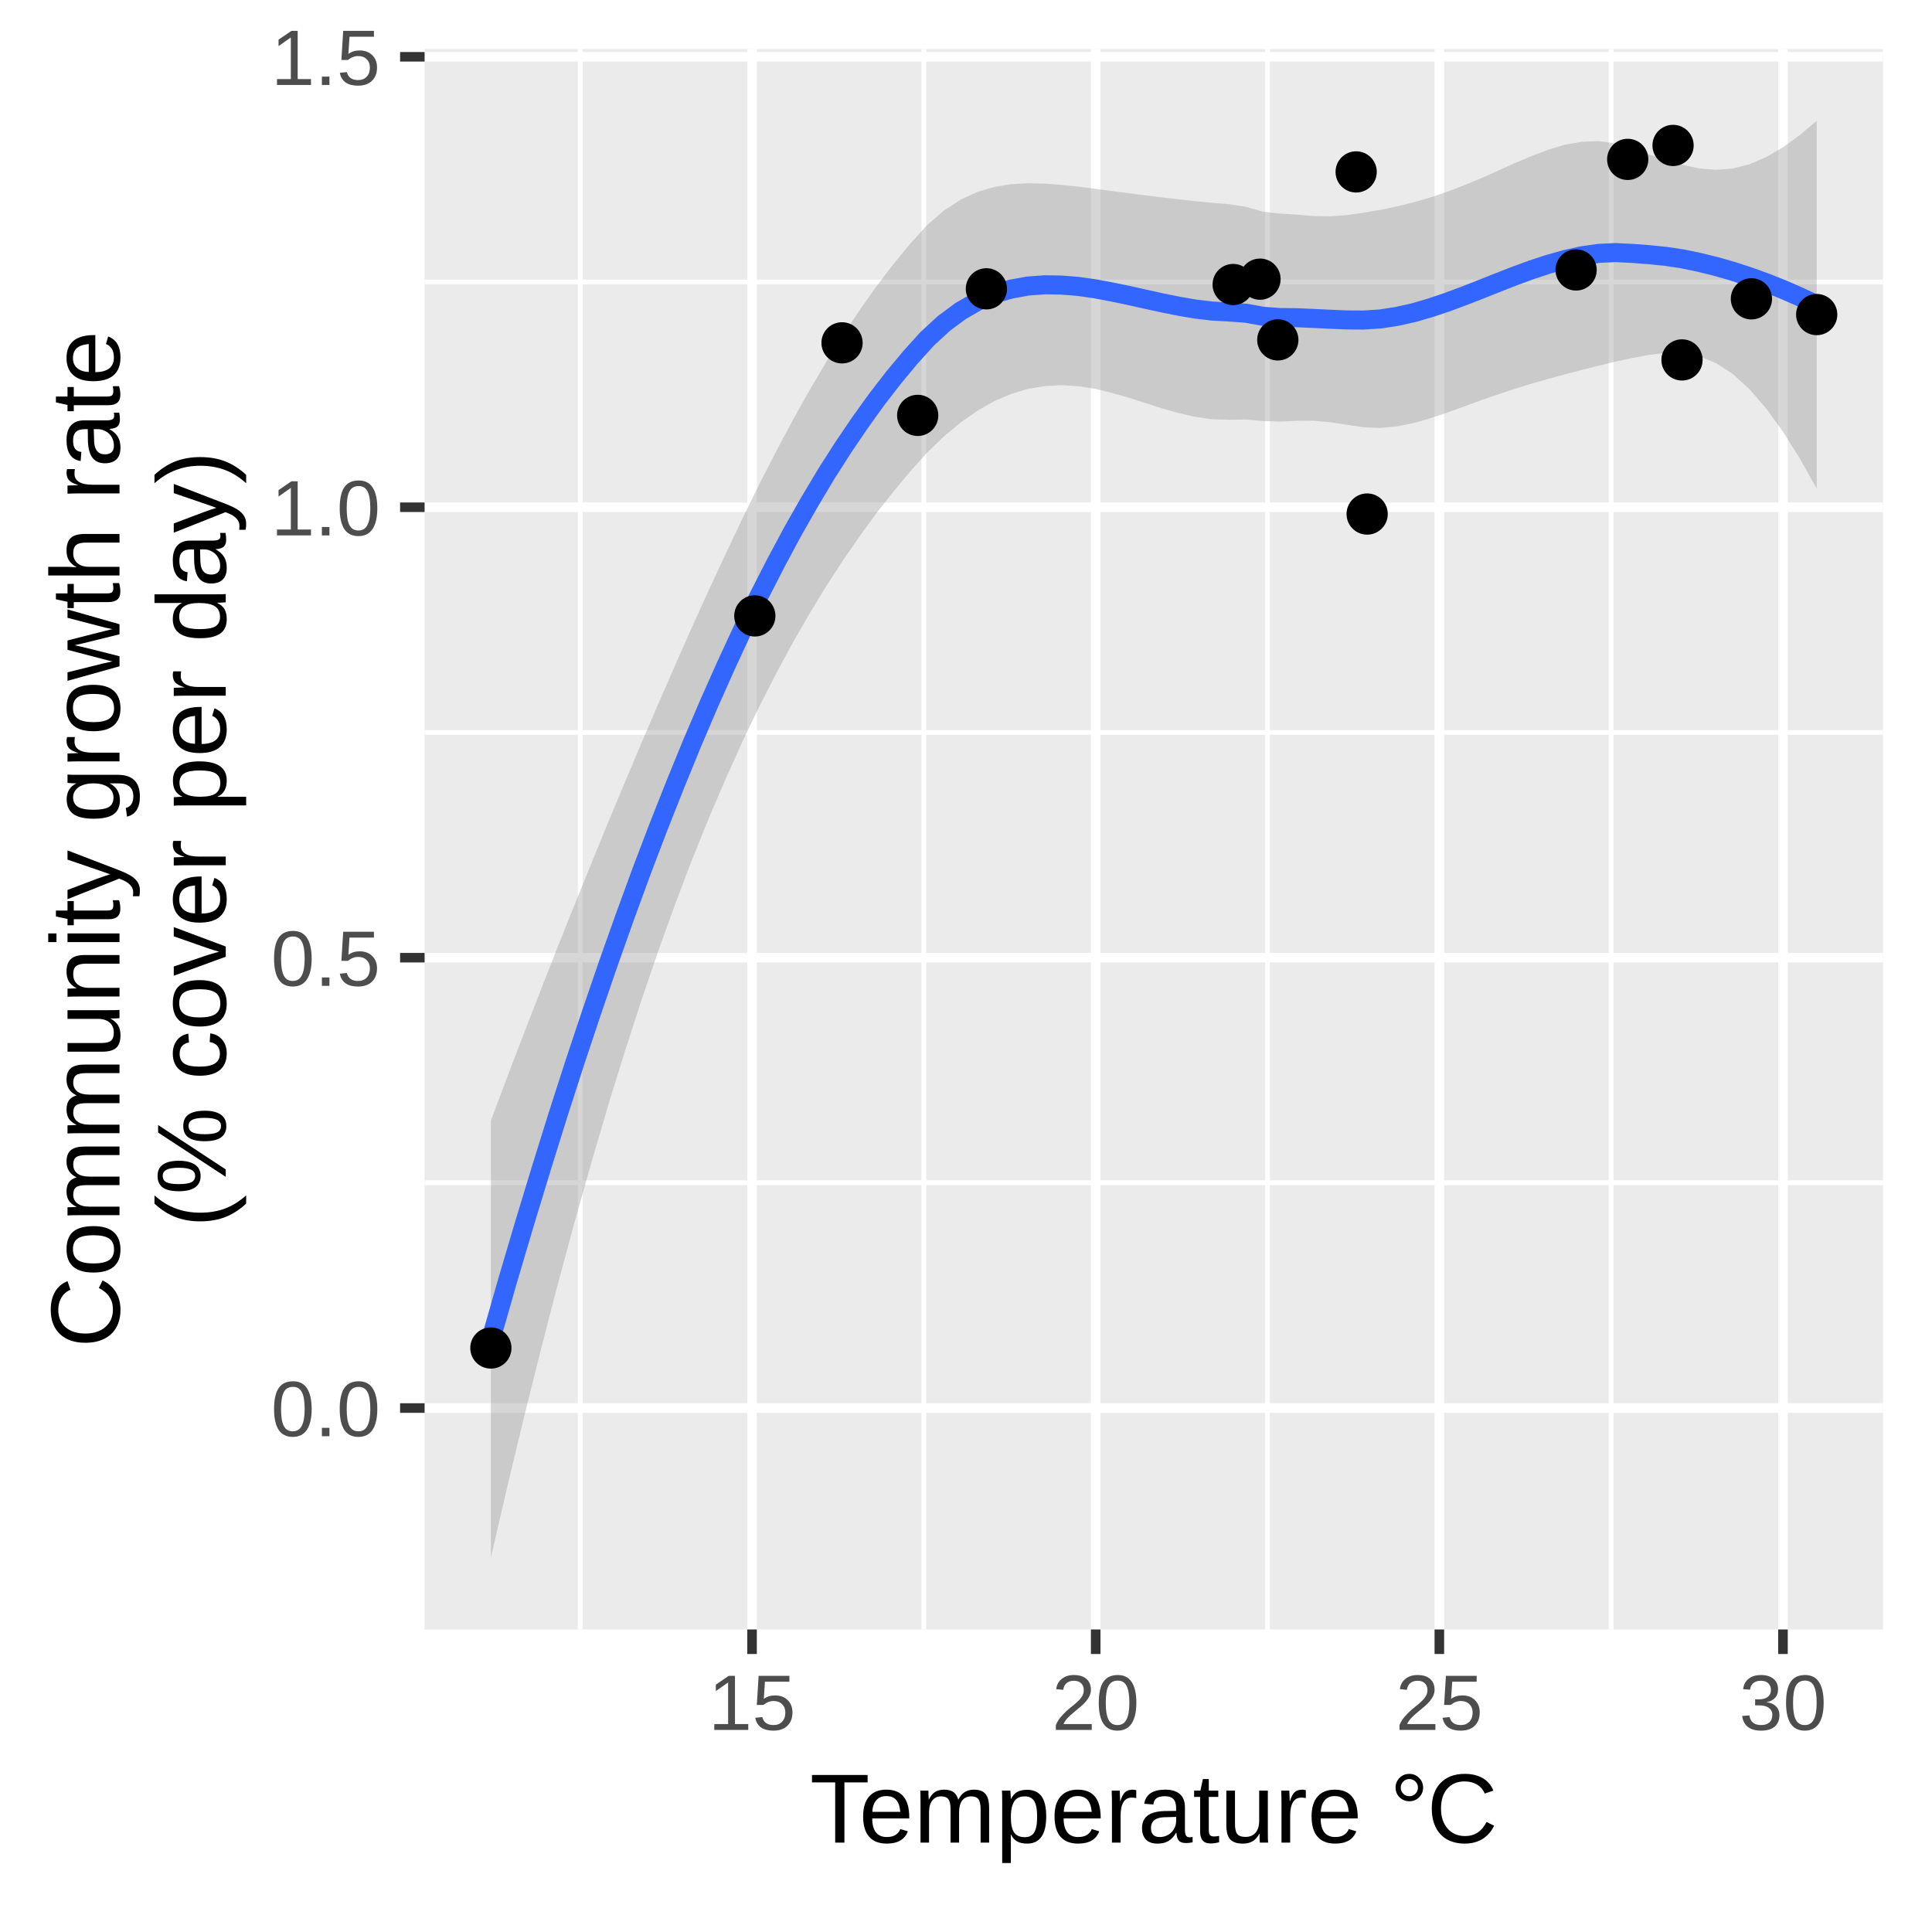
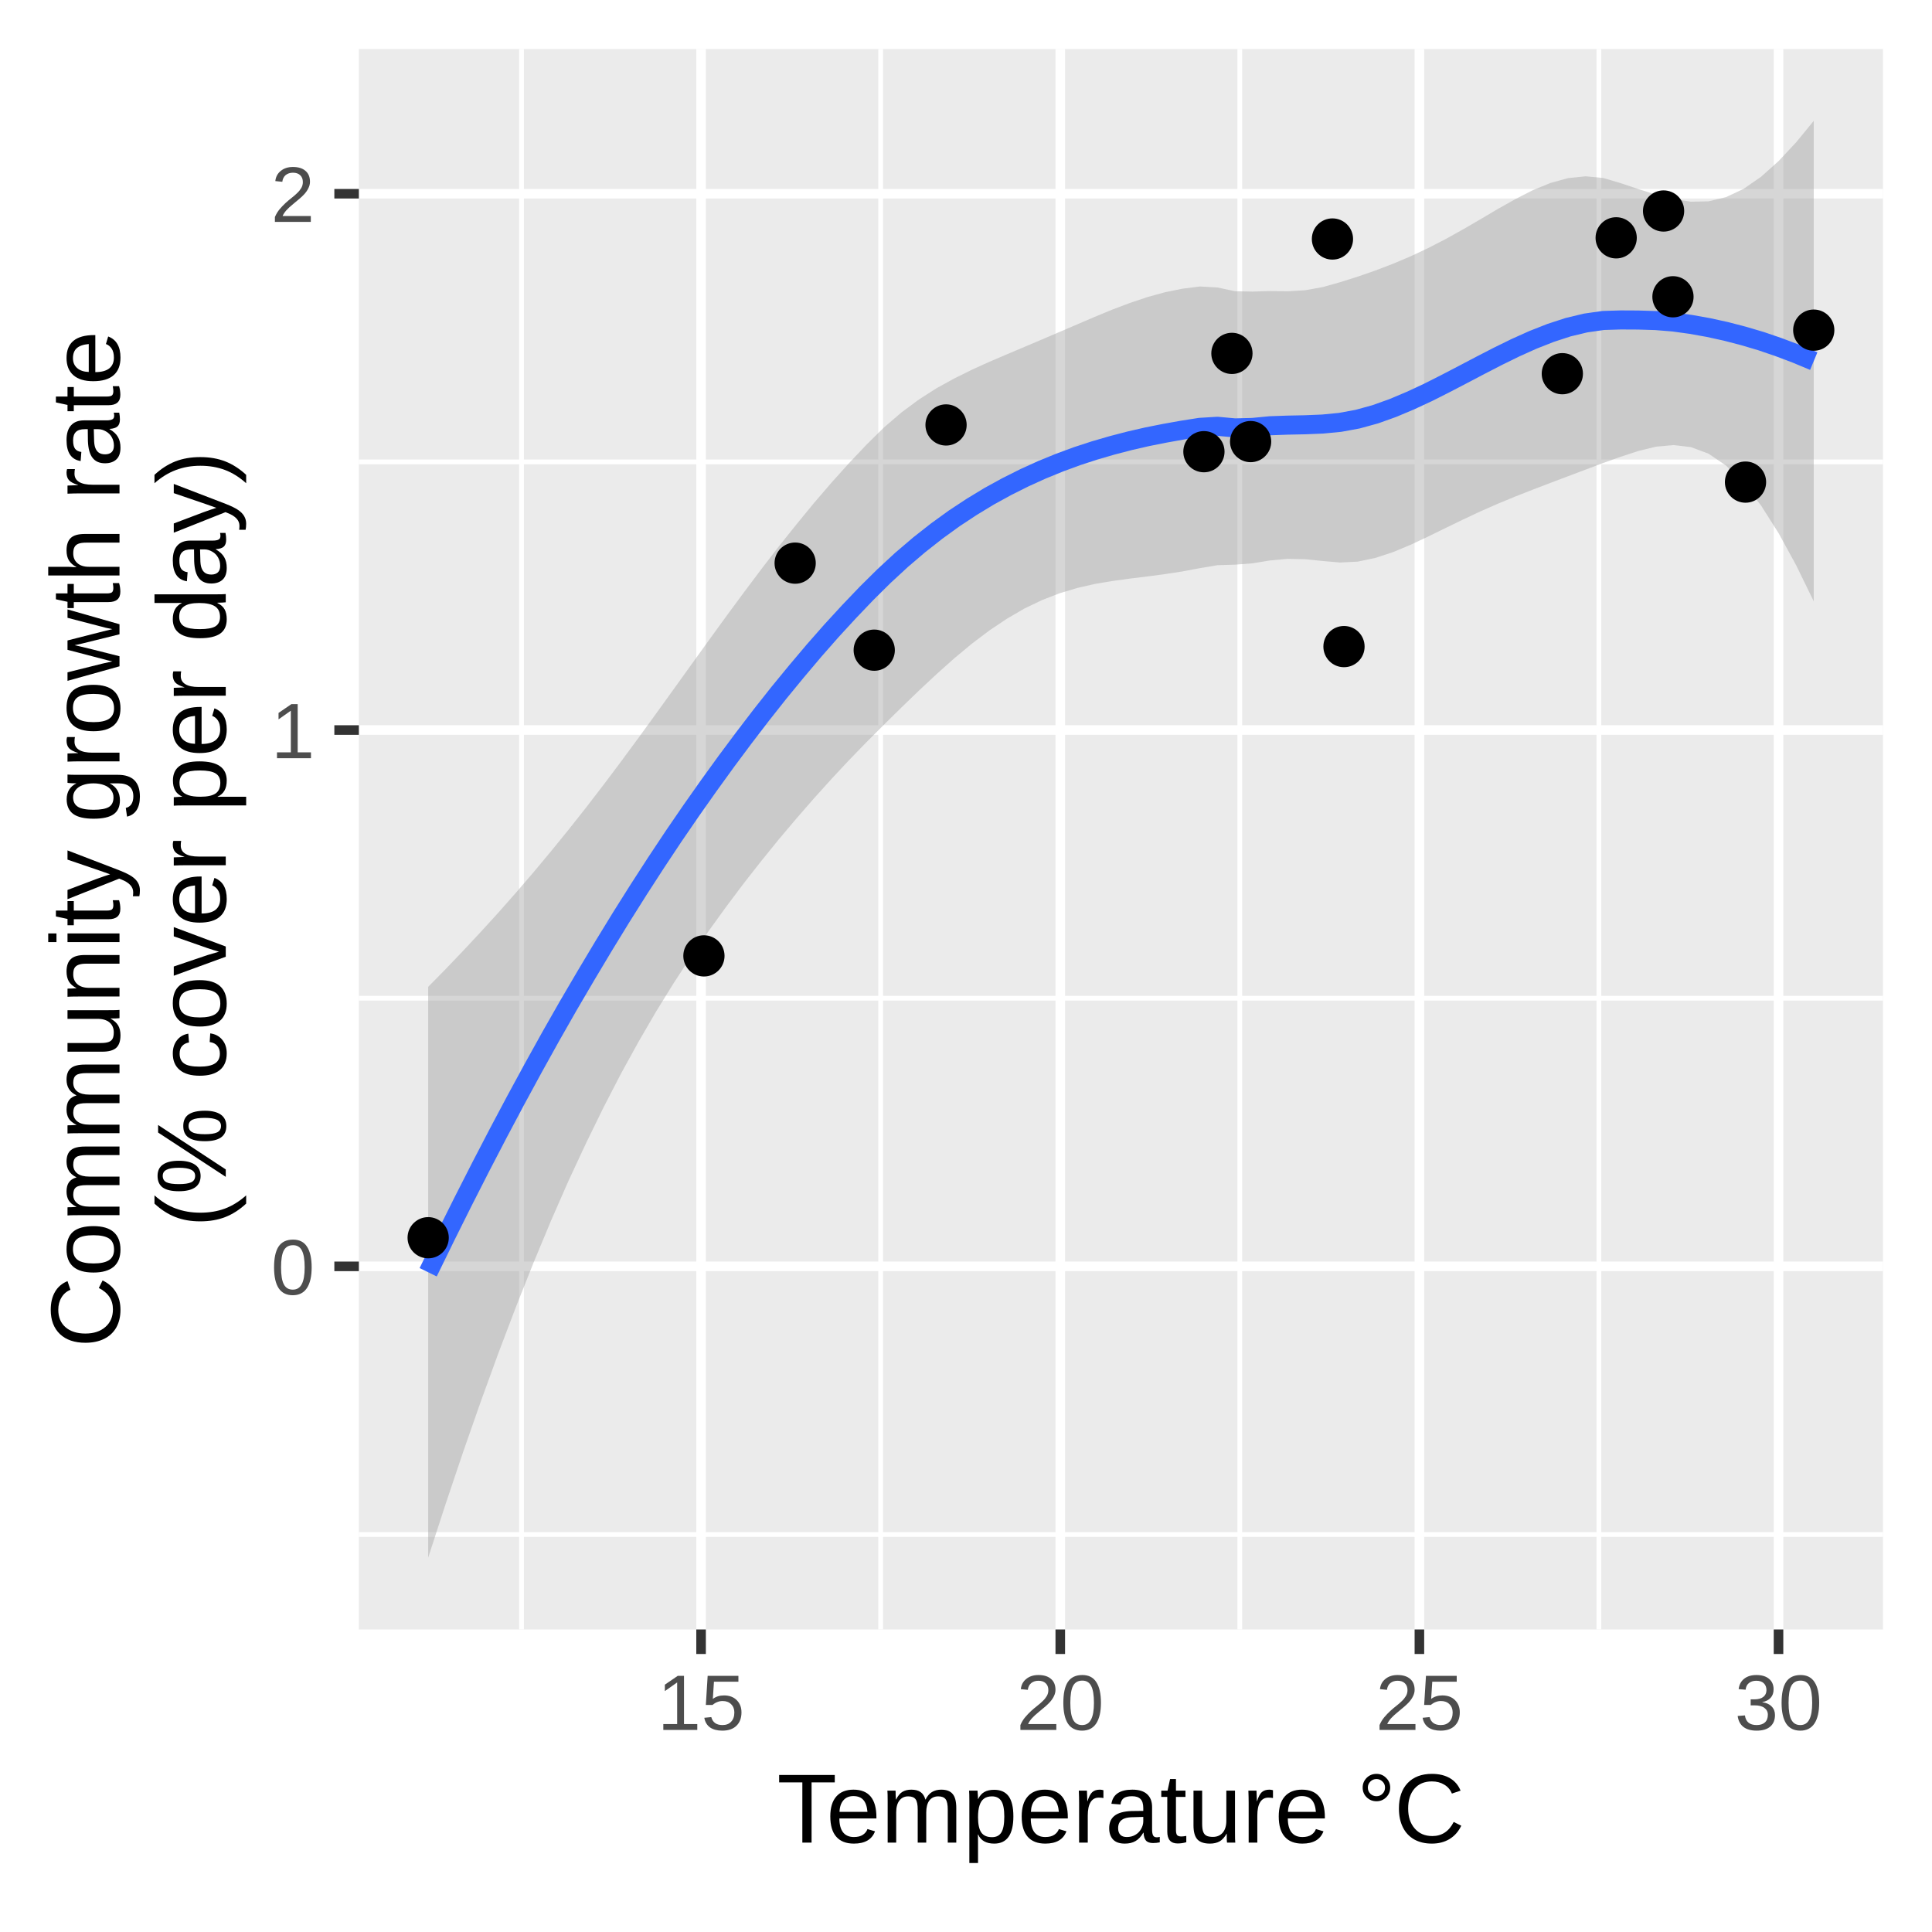
<svg xmlns="http://www.w3.org/2000/svg" class="svglite" width="216.00pt" height="216.00pt" viewBox="0 0 216.00 216.00">
  <defs>
    <style type="text/css">
    .svglite line, .svglite polyline, .svglite polygon, .svglite path, .svglite rect, .svglite circle {
      fill: none;
      stroke: #000000;
      stroke-linecap: round;
      stroke-linejoin: round;
      stroke-miterlimit: 10.00;
    }
    .svglite text {
      white-space: pre;
    }
  </style>
  </defs>
  <rect width="100%" height="100%" style="stroke: none; fill: #FFFFFF;" />
  <defs>
    <clipPath id="cpMC4wMHwyMTYuMDB8MC4wMHwyMTYuMDA=">
      <rect x="0.00" y="0.00" width="216.00" height="216.00" />
    </clipPath>
  </defs>
  <g clip-path="url(#cpMC4wMHwyMTYuMDB8MC4wMHwyMTYuMDA=)">
    <rect x="0.00" y="0.00" width="216.00" height="216.00" style="stroke-width: 1.07; stroke: #FFFFFF; fill: #FFFFFF;" />
  </g>
  <defs>
-     <clipPath id="cpNDcuNDd8MjEwLjUyfDUuNDh8MTgyLjE4">
-       <rect x="47.47" y="5.48" width="163.05" height="176.70" />
+     <clipPath id="cpNDAuMTJ8MjEwLjUyfDUuNDh8MTgyLjE4">
+       <rect x="40.12" y="5.48" width="170.40" height="176.70" />
    </clipPath>
  </defs>
-   <g clip-path="url(#cpNDcuNDd8MjEwLjUyfDUuNDh8MTgyLjE4)">
-     <rect x="47.47" y="5.48" width="163.05" height="176.70" style="stroke-width: 1.07; stroke: none; fill: #EBEBEB;" />
-     <polyline points="47.47,132.24 210.52,132.24 " style="stroke-width: 0.53; stroke: #FFFFFF; stroke-linecap: butt;" />
-     <polyline points="47.47,81.89 210.52,81.89 " style="stroke-width: 0.53; stroke: #FFFFFF; stroke-linecap: butt;" />
-     <polyline points="47.47,31.53 210.52,31.53 " style="stroke-width: 0.53; stroke: #FFFFFF; stroke-linecap: butt;" />
-     <polyline points="64.87,182.18 64.87,5.48 " style="stroke-width: 0.53; stroke: #FFFFFF; stroke-linecap: butt;" />
-     <polyline points="103.29,182.18 103.29,5.48 " style="stroke-width: 0.53; stroke: #FFFFFF; stroke-linecap: butt;" />
-     <polyline points="141.71,182.18 141.71,5.48 " style="stroke-width: 0.53; stroke: #FFFFFF; stroke-linecap: butt;" />
-     <polyline points="180.13,182.18 180.13,5.48 " style="stroke-width: 0.53; stroke: #FFFFFF; stroke-linecap: butt;" />
-     <polyline points="47.47,157.42 210.52,157.42 " style="stroke-width: 1.07; stroke: #FFFFFF; stroke-linecap: butt;" />
-     <polyline points="47.47,107.07 210.52,107.07 " style="stroke-width: 1.07; stroke: #FFFFFF; stroke-linecap: butt;" />
-     <polyline points="47.47,56.71 210.52,56.71 " style="stroke-width: 1.07; stroke: #FFFFFF; stroke-linecap: butt;" />
-     <polyline points="47.47,6.35 210.52,6.35 " style="stroke-width: 1.07; stroke: #FFFFFF; stroke-linecap: butt;" />
-     <polyline points="84.08,182.18 84.08,5.48 " style="stroke-width: 1.07; stroke: #FFFFFF; stroke-linecap: butt;" />
-     <polyline points="122.50,182.18 122.50,5.48 " style="stroke-width: 1.07; stroke: #FFFFFF; stroke-linecap: butt;" />
-     <polyline points="160.92,182.18 160.92,5.48 " style="stroke-width: 1.07; stroke: #FFFFFF; stroke-linecap: butt;" />
-     <polyline points="199.34,182.18 199.34,5.48 " style="stroke-width: 1.07; stroke: #FFFFFF; stroke-linecap: butt;" />
-     <polygon points="54.88,125.30 56.75,120.30 58.63,115.39 60.51,110.55 62.38,105.79 64.26,101.09 66.14,96.47 68.01,91.90 69.89,87.40 71.76,82.96 73.64,78.59 75.52,74.29 77.39,70.06 79.27,65.92 81.15,61.88 83.02,57.94 84.90,54.12 86.78,50.45 88.65,46.94 90.53,43.59 92.40,40.42 94.28,37.42 96.16,34.60 98.03,31.96 99.91,29.50 101.79,27.22 103.66,25.16 105.54,23.53 107.42,22.31 109.29,21.45 111.17,20.90 113.04,20.59 114.92,20.49 116.80,20.53 118.67,20.67 120.55,20.87 122.43,21.11 124.30,21.36 126.18,21.60 128.06,21.84 129.93,22.07 131.81,22.29 133.68,22.49 135.56,22.68 137.44,22.83 139.31,23.13 141.19,23.66 143.07,23.88 144.94,23.99 146.82,24.15 148.69,24.19 150.57,24.05 152.45,23.78 154.32,23.47 156.20,23.07 158.08,22.61 159.95,22.06 161.83,21.43 163.71,20.71 165.58,19.93 167.46,19.09 169.33,18.25 171.21,17.45 173.09,16.74 174.96,16.18 176.84,15.85 178.72,15.78 180.59,16.04 182.47,16.62 184.35,17.27 186.22,17.87 188.10,18.42 189.97,18.83 191.85,18.99 193.73,18.84 195.60,18.36 197.48,17.55 199.36,16.45 201.23,15.09 203.11,13.51 203.11,54.63 201.23,51.28 199.36,48.29 197.48,45.69 195.60,43.52 193.73,41.81 191.85,40.59 189.97,39.83 188.10,39.47 186.22,39.45 184.35,39.68 182.47,40.03 180.59,40.43 178.72,40.89 176.84,41.36 174.96,41.85 173.09,42.36 171.21,42.90 169.33,43.48 167.46,44.10 165.58,44.75 163.71,45.44 161.83,46.12 159.95,46.75 158.08,47.29 156.20,47.67 154.32,47.85 152.45,47.77 150.57,47.49 148.69,47.20 146.82,47.04 144.94,47.05 143.07,47.13 141.19,47.07 139.31,46.90 137.44,46.93 135.56,46.88 133.68,46.62 131.81,46.19 129.93,45.66 128.06,45.06 126.18,44.46 124.30,43.92 122.43,43.47 120.55,43.18 118.67,43.06 116.80,43.16 114.92,43.48 113.04,44.04 111.17,44.85 109.29,45.91 107.42,47.22 105.54,48.78 103.66,50.60 101.79,52.68 99.91,54.93 98.03,57.32 96.16,59.88 94.28,62.60 92.40,65.49 90.53,68.56 88.65,71.82 86.78,75.29 84.90,78.97 83.02,82.88 81.15,87.03 79.27,91.42 77.39,96.07 75.52,100.99 73.64,106.19 71.76,111.68 69.89,117.46 68.01,123.53 66.14,129.90 64.26,136.56 62.38,143.51 60.51,150.74 58.63,158.26 56.75,166.07 54.88,174.15 " style="stroke-width: 0.00; stroke: none; stroke-linecap: butt; fill: #999999; fill-opacity: 0.40;" />
-     <polyline points="54.88,125.30 56.75,120.30 58.63,115.39 60.51,110.55 62.38,105.79 64.26,101.09 66.14,96.47 68.01,91.90 69.89,87.40 71.76,82.96 73.64,78.59 75.52,74.29 77.39,70.06 79.27,65.92 81.15,61.88 83.02,57.94 84.90,54.12 86.78,50.45 88.65,46.94 90.53,43.59 92.40,40.42 94.28,37.42 96.16,34.60 98.03,31.96 99.91,29.50 101.79,27.22 103.66,25.16 105.54,23.53 107.42,22.31 109.29,21.45 111.17,20.90 113.04,20.59 114.92,20.49 116.80,20.53 118.67,20.67 120.55,20.87 122.43,21.11 124.30,21.36 126.18,21.60 128.06,21.84 129.93,22.07 131.81,22.29 133.68,22.49 135.56,22.68 137.44,22.83 139.31,23.13 141.19,23.66 143.07,23.88 144.94,23.99 146.82,24.15 148.69,24.19 150.57,24.05 152.45,23.78 154.32,23.47 156.20,23.07 158.08,22.61 159.95,22.06 161.83,21.43 163.71,20.71 165.58,19.93 167.46,19.09 169.33,18.25 171.21,17.45 173.09,16.74 174.96,16.18 176.84,15.85 178.72,15.78 180.59,16.04 182.47,16.62 184.35,17.27 186.22,17.87 188.10,18.42 189.97,18.83 191.85,18.99 193.73,18.84 195.60,18.36 197.48,17.55 199.36,16.45 201.23,15.09 203.11,13.51 " style="stroke-width: 2.13; stroke: none; stroke-linecap: butt;" />
-     <polyline points="203.11,54.63 201.23,51.28 199.36,48.29 197.48,45.69 195.60,43.52 193.73,41.81 191.85,40.59 189.97,39.83 188.10,39.47 186.22,39.45 184.35,39.68 182.47,40.03 180.59,40.43 178.72,40.89 176.84,41.36 174.96,41.85 173.09,42.36 171.21,42.90 169.33,43.48 167.46,44.10 165.58,44.75 163.71,45.44 161.83,46.12 159.95,46.75 158.08,47.29 156.20,47.67 154.32,47.85 152.45,47.77 150.57,47.49 148.69,47.20 146.82,47.04 144.94,47.05 143.07,47.13 141.19,47.07 139.31,46.90 137.44,46.93 135.56,46.88 133.68,46.62 131.81,46.19 129.93,45.66 128.06,45.06 126.18,44.46 124.30,43.92 122.43,43.47 120.55,43.18 118.67,43.06 116.80,43.16 114.92,43.48 113.04,44.04 111.17,44.85 109.29,45.91 107.42,47.22 105.54,48.78 103.66,50.60 101.79,52.68 99.91,54.93 98.03,57.32 96.16,59.88 94.28,62.60 92.40,65.49 90.53,68.56 88.65,71.82 86.78,75.29 84.90,78.97 83.02,82.88 81.15,87.03 79.27,91.42 77.39,96.07 75.52,100.99 73.64,106.19 71.76,111.68 69.89,117.46 68.01,123.53 66.14,129.90 64.26,136.56 62.38,143.51 60.51,150.74 58.63,158.26 56.75,166.07 54.88,174.15 " style="stroke-width: 2.13; stroke: none; stroke-linecap: butt;" />
-     <polyline points="54.88,149.72 56.75,143.18 58.63,136.83 60.51,130.65 62.38,124.65 64.26,118.82 66.14,113.18 68.01,107.72 69.89,102.43 71.76,97.32 73.64,92.39 75.52,87.64 77.39,83.07 79.27,78.67 81.15,74.45 83.02,70.41 84.90,66.54 86.78,62.87 88.65,59.38 90.53,56.08 92.40,52.95 94.28,50.01 96.16,47.24 98.03,44.64 99.91,42.21 101.79,39.95 103.66,37.88 105.54,36.15 107.42,34.76 109.29,33.68 111.17,32.87 113.04,32.32 114.92,31.98 116.80,31.84 118.67,31.87 120.55,32.02 122.43,32.29 124.30,32.64 126.18,33.03 128.06,33.45 129.93,33.86 131.81,34.24 133.68,34.56 135.56,34.78 137.44,34.88 139.31,35.02 141.19,35.36 143.07,35.50 144.94,35.52 146.82,35.60 148.69,35.69 150.57,35.77 152.45,35.78 154.32,35.66 156.20,35.37 158.08,34.95 159.95,34.40 161.83,33.77 163.71,33.07 165.58,32.34 167.46,31.59 169.33,30.86 171.21,30.17 173.09,29.55 174.96,29.02 176.84,28.60 178.72,28.33 180.59,28.24 182.47,28.33 184.35,28.47 186.22,28.66 188.10,28.94 189.97,29.33 191.85,29.79 193.73,30.33 195.60,30.94 197.48,31.62 199.36,32.37 201.23,33.19 203.11,34.07 " style="stroke-width: 2.13; stroke: #3366FF; stroke-linecap: butt;" />
-     <circle cx="188.05" cy="40.24" r="1.95" style="stroke-width: 0.71; fill: #000000;" />
-     <circle cx="84.39" cy="68.86" r="1.95" style="stroke-width: 0.71; fill: #000000;" />
-     <circle cx="195.81" cy="33.41" r="1.95" style="stroke-width: 0.71; fill: #000000;" />
-     <circle cx="94.14" cy="38.33" r="1.95" style="stroke-width: 0.71; fill: #000000;" />
-     <circle cx="176.21" cy="30.18" r="1.95" style="stroke-width: 0.71; fill: #000000;" />
-     <circle cx="187.05" cy="16.26" r="1.95" style="stroke-width: 0.71; fill: #000000;" />
-     <circle cx="142.86" cy="38.00" r="1.95" style="stroke-width: 0.71; fill: #000000;" />
-     <circle cx="152.85" cy="57.47" r="1.95" style="stroke-width: 0.71; fill: #000000;" />
-     <circle cx="181.98" cy="17.82" r="1.95" style="stroke-width: 0.71; fill: #000000;" />
-     <circle cx="140.87" cy="31.21" r="1.95" style="stroke-width: 0.71; fill: #000000;" />
-     <circle cx="102.60" cy="46.44" r="1.95" style="stroke-width: 0.71; fill: #000000;" />
-     <circle cx="137.87" cy="31.81" r="1.95" style="stroke-width: 0.71; fill: #000000;" />
-     <circle cx="110.28" cy="32.29" r="1.95" style="stroke-width: 0.71; fill: #000000;" />
-     <circle cx="203.11" cy="35.17" r="1.95" style="stroke-width: 0.71; fill: #000000;" />
-     <circle cx="151.62" cy="19.22" r="1.95" style="stroke-width: 0.71; fill: #000000;" />
-     <circle cx="54.88" cy="150.71" r="1.95" style="stroke-width: 0.71; fill: #000000;" />
+   <g clip-path="url(#cpNDAuMTJ8MjEwLjUyfDUuNDh8MTgyLjE4)">
+     <rect x="40.12" y="5.48" width="170.40" height="176.70" style="stroke-width: 1.07; stroke: none; fill: #EBEBEB;" />
+     <polyline points="40.12,171.56 210.52,171.56 " style="stroke-width: 0.53; stroke: #FFFFFF; stroke-linecap: butt;" />
+     <polyline points="40.12,111.60 210.52,111.60 " style="stroke-width: 0.53; stroke: #FFFFFF; stroke-linecap: butt;" />
+     <polyline points="40.12,51.64 210.52,51.64 " style="stroke-width: 0.53; stroke: #FFFFFF; stroke-linecap: butt;" />
+     <polyline points="58.31,182.18 58.31,5.48 " style="stroke-width: 0.53; stroke: #FFFFFF; stroke-linecap: butt;" />
+     <polyline points="98.46,182.18 98.46,5.48 " style="stroke-width: 0.53; stroke: #FFFFFF; stroke-linecap: butt;" />
+     <polyline points="138.61,182.18 138.61,5.48 " style="stroke-width: 0.53; stroke: #FFFFFF; stroke-linecap: butt;" />
+     <polyline points="178.76,182.18 178.76,5.48 " style="stroke-width: 0.53; stroke: #FFFFFF; stroke-linecap: butt;" />
+     <polyline points="40.12,141.58 210.52,141.58 " style="stroke-width: 1.07; stroke: #FFFFFF; stroke-linecap: butt;" />
+     <polyline points="40.12,81.62 210.52,81.62 " style="stroke-width: 1.07; stroke: #FFFFFF; stroke-linecap: butt;" />
+     <polyline points="40.12,21.66 210.52,21.66 " style="stroke-width: 1.07; stroke: #FFFFFF; stroke-linecap: butt;" />
+     <polyline points="78.38,182.18 78.38,5.48 " style="stroke-width: 1.07; stroke: #FFFFFF; stroke-linecap: butt;" />
+     <polyline points="118.54,182.18 118.54,5.48 " style="stroke-width: 1.07; stroke: #FFFFFF; stroke-linecap: butt;" />
+     <polyline points="158.69,182.18 158.69,5.48 " style="stroke-width: 1.07; stroke: #FFFFFF; stroke-linecap: butt;" />
+     <polyline points="198.84,182.18 198.84,5.48 " style="stroke-width: 1.07; stroke: #FFFFFF; stroke-linecap: butt;" />
+     <polygon points="47.87,110.33 49.83,108.34 51.79,106.29 53.75,104.19 55.71,102.04 57.67,99.82 59.63,97.54 61.59,95.19 63.55,92.78 65.52,90.29 67.48,87.74 69.44,85.13 71.40,82.47 73.36,79.77 75.32,77.05 77.28,74.32 79.24,71.60 81.20,68.90 83.16,66.24 85.12,63.63 87.08,61.08 89.05,58.62 91.01,56.23 92.97,53.95 94.93,51.77 96.89,49.70 98.85,47.77 100.81,46.09 102.77,44.64 104.73,43.39 106.69,42.31 108.65,41.34 110.61,40.45 112.58,39.61 114.54,38.78 116.50,37.95 118.46,37.11 120.42,36.27 122.38,35.43 124.34,34.62 126.30,33.88 128.26,33.22 130.22,32.68 132.18,32.28 134.15,32.03 136.11,32.14 138.07,32.56 140.03,32.60 141.99,32.54 143.95,32.57 145.91,32.45 147.87,32.10 149.83,31.55 151.79,30.93 153.75,30.25 155.71,29.50 157.68,28.67 159.64,27.75 161.60,26.74 163.56,25.65 165.52,24.51 167.48,23.35 169.44,22.25 171.40,21.25 173.36,20.45 175.32,19.91 177.28,19.71 179.24,19.90 181.21,20.48 183.17,21.14 185.13,21.75 187.09,22.25 189.05,22.55 191.01,22.51 192.97,22.04 194.93,21.12 196.89,19.76 198.85,18.01 200.81,15.91 202.78,13.51 202.78,67.23 200.81,63.19 198.85,59.61 196.89,56.52 194.93,53.99 192.97,52.05 191.01,50.72 189.05,49.99 187.09,49.76 185.13,49.94 183.17,50.42 181.21,51.06 179.24,51.76 177.28,52.50 175.32,53.24 173.36,53.98 171.40,54.73 169.44,55.50 167.48,56.31 165.52,57.17 163.56,58.09 161.60,59.04 159.64,60.00 157.68,60.92 155.71,61.74 153.75,62.38 151.79,62.79 149.83,62.89 147.87,62.72 145.91,62.52 143.95,62.48 141.99,62.66 140.03,62.98 138.07,63.13 136.11,63.19 134.15,63.52 132.18,63.89 130.22,64.19 128.26,64.45 126.30,64.69 124.34,64.96 122.38,65.29 120.42,65.74 118.46,66.33 116.50,67.09 114.54,68.03 112.58,69.17 110.61,70.49 108.65,71.97 106.69,73.60 104.73,75.35 102.77,77.18 100.81,79.07 98.85,81.00 96.89,82.96 94.93,84.98 92.97,87.08 91.01,89.25 89.05,91.50 87.08,93.83 85.12,96.25 83.16,98.75 81.20,101.36 79.24,104.07 77.28,106.91 75.32,109.91 73.36,113.08 71.40,116.45 69.44,120.01 67.48,123.80 65.52,127.81 63.55,132.04 61.59,136.51 59.63,141.22 57.67,146.15 55.71,151.31 53.75,156.70 51.79,162.30 49.83,168.12 47.87,174.15 " style="stroke-width: 0.00; stroke: none; stroke-linecap: butt; fill: #999999; fill-opacity: 0.40;" />
+     <polyline points="47.87,110.33 49.83,108.34 51.79,106.29 53.75,104.19 55.71,102.04 57.67,99.82 59.63,97.54 61.59,95.19 63.55,92.78 65.52,90.29 67.48,87.74 69.44,85.13 71.40,82.47 73.36,79.77 75.32,77.05 77.28,74.32 79.24,71.60 81.20,68.90 83.16,66.24 85.12,63.63 87.08,61.08 89.05,58.62 91.01,56.23 92.97,53.95 94.93,51.77 96.89,49.70 98.85,47.77 100.81,46.09 102.77,44.64 104.73,43.39 106.69,42.31 108.65,41.34 110.61,40.45 112.58,39.61 114.54,38.78 116.50,37.95 118.46,37.11 120.42,36.27 122.38,35.43 124.34,34.62 126.30,33.88 128.26,33.22 130.22,32.68 132.18,32.28 134.15,32.03 136.11,32.14 138.07,32.56 140.03,32.60 141.99,32.54 143.95,32.57 145.91,32.45 147.87,32.10 149.83,31.55 151.79,30.93 153.75,30.25 155.71,29.50 157.68,28.67 159.64,27.75 161.60,26.74 163.56,25.65 165.52,24.51 167.48,23.35 169.44,22.25 171.40,21.25 173.36,20.45 175.32,19.91 177.28,19.71 179.24,19.90 181.21,20.48 183.17,21.14 185.13,21.75 187.09,22.25 189.05,22.55 191.01,22.51 192.97,22.04 194.93,21.12 196.89,19.76 198.85,18.01 200.81,15.91 202.78,13.51 " style="stroke-width: 2.13; stroke: none; stroke-linecap: butt;" />
+     <polyline points="202.78,67.23 200.81,63.19 198.85,59.61 196.89,56.52 194.93,53.99 192.97,52.05 191.01,50.72 189.05,49.99 187.09,49.76 185.13,49.94 183.17,50.42 181.21,51.06 179.24,51.76 177.28,52.50 175.32,53.24 173.36,53.98 171.40,54.73 169.44,55.50 167.48,56.31 165.52,57.17 163.56,58.09 161.60,59.04 159.64,60.00 157.68,60.92 155.71,61.74 153.75,62.38 151.79,62.79 149.83,62.89 147.87,62.72 145.91,62.52 143.95,62.48 141.99,62.66 140.03,62.98 138.07,63.13 136.11,63.19 134.15,63.52 132.18,63.89 130.22,64.19 128.26,64.45 126.30,64.69 124.34,64.96 122.38,65.29 120.42,65.74 118.46,66.33 116.50,67.09 114.54,68.03 112.58,69.17 110.61,70.49 108.65,71.97 106.69,73.60 104.73,75.35 102.77,77.18 100.81,79.07 98.85,81.00 96.89,82.96 94.93,84.98 92.97,87.08 91.01,89.25 89.05,91.50 87.08,93.83 85.12,96.25 83.16,98.75 81.20,101.36 79.24,104.07 77.28,106.91 75.32,109.91 73.36,113.08 71.40,116.45 69.44,120.01 67.48,123.80 65.52,127.81 63.55,132.04 61.59,136.51 59.63,141.22 57.67,146.15 55.71,151.31 53.75,156.70 51.79,162.30 49.83,168.12 47.87,174.15 " style="stroke-width: 2.13; stroke: none; stroke-linecap: butt;" />
+     <polyline points="47.87,142.24 49.83,138.23 51.79,134.30 53.75,130.45 55.71,126.68 57.67,122.99 59.63,119.38 61.59,115.85 63.55,112.41 65.52,109.05 67.48,105.77 69.44,102.57 71.40,99.46 73.36,96.43 75.32,93.48 77.28,90.62 79.24,87.84 81.20,85.13 83.16,82.50 85.12,79.94 87.08,77.46 89.05,75.06 91.01,72.74 92.97,70.51 94.93,68.38 96.89,66.33 98.85,64.39 100.81,62.58 102.77,60.91 104.73,59.37 106.69,57.95 108.65,56.66 110.61,55.47 112.58,54.39 114.54,53.41 116.50,52.52 118.46,51.72 120.42,51.00 122.38,50.36 124.34,49.79 126.30,49.28 128.26,48.83 130.22,48.44 132.18,48.09 134.15,47.78 136.11,47.66 138.07,47.84 140.03,47.79 141.99,47.60 143.95,47.53 145.91,47.49 147.87,47.41 149.83,47.22 151.79,46.86 153.75,46.32 155.71,45.62 157.68,44.79 159.64,43.88 161.60,42.89 163.56,41.87 165.52,40.84 167.48,39.83 169.44,38.87 171.40,37.99 173.36,37.22 175.32,36.58 177.28,36.11 179.24,35.83 181.21,35.77 183.17,35.78 185.13,35.84 187.09,36.00 189.05,36.27 191.01,36.62 192.97,37.05 194.93,37.56 196.89,38.14 198.85,38.81 200.81,39.55 202.78,40.37 " style="stroke-width: 2.13; stroke: #3366FF; stroke-linecap: butt;" />
+     <circle cx="187.04" cy="33.18" r="1.95" style="stroke-width: 0.71; fill: #000000;" />
+     <circle cx="78.70" cy="106.87" r="1.95" style="stroke-width: 0.71; fill: #000000;" />
+     <circle cx="195.15" cy="53.90" r="1.95" style="stroke-width: 0.71; fill: #000000;" />
+     <circle cx="88.90" cy="62.96" r="1.95" style="stroke-width: 0.71; fill: #000000;" />
+     <circle cx="174.67" cy="41.78" r="1.95" style="stroke-width: 0.71; fill: #000000;" />
+     <circle cx="185.99" cy="23.59" r="1.95" style="stroke-width: 0.71; fill: #000000;" />
+     <circle cx="139.82" cy="49.37" r="1.95" style="stroke-width: 0.71; fill: #000000;" />
+     <circle cx="150.26" cy="72.29" r="1.95" style="stroke-width: 0.71; fill: #000000;" />
+     <circle cx="180.69" cy="26.59" r="1.95" style="stroke-width: 0.71; fill: #000000;" />
+     <circle cx="137.73" cy="39.51" r="1.95" style="stroke-width: 0.71; fill: #000000;" />
+     <circle cx="97.74" cy="72.69" r="1.95" style="stroke-width: 0.71; fill: #000000;" />
+     <circle cx="134.60" cy="50.50" r="1.95" style="stroke-width: 0.71; fill: #000000;" />
+     <circle cx="105.77" cy="47.51" r="1.95" style="stroke-width: 0.71; fill: #000000;" />
+     <circle cx="202.78" cy="36.91" r="1.95" style="stroke-width: 0.71; fill: #000000;" />
+     <circle cx="148.97" cy="26.72" r="1.95" style="stroke-width: 0.71; fill: #000000;" />
+     <circle cx="47.87" cy="138.38" r="1.95" style="stroke-width: 0.71; fill: #000000;" />
  </g>
  <g clip-path="url(#cpMC4wMHwyMTYuMDB8MC4wMHwyMTYuMDA=)">
-     <text x="42.53" y="160.57" text-anchor="end" style="font-size: 8.80px;fill: #4D4D4D; font-family: &quot;Arial&quot;;" textLength="12.24px" lengthAdjust="spacingAndGlyphs">0.0</text>
-     <text x="42.53" y="110.22" text-anchor="end" style="font-size: 8.80px;fill: #4D4D4D; font-family: &quot;Arial&quot;;" textLength="12.24px" lengthAdjust="spacingAndGlyphs">0.5</text>
-     <text x="42.53" y="59.86" text-anchor="end" style="font-size: 8.80px;fill: #4D4D4D; font-family: &quot;Arial&quot;;" textLength="12.24px" lengthAdjust="spacingAndGlyphs">1.0</text>
-     <text x="42.53" y="9.50" text-anchor="end" style="font-size: 8.80px;fill: #4D4D4D; font-family: &quot;Arial&quot;;" textLength="12.24px" lengthAdjust="spacingAndGlyphs">1.5</text>
-     <polyline points="44.73,157.42 47.47,157.42 " style="stroke-width: 1.07; stroke: #333333; stroke-linecap: butt;" />
-     <polyline points="44.73,107.07 47.47,107.07 " style="stroke-width: 1.07; stroke: #333333; stroke-linecap: butt;" />
-     <polyline points="44.73,56.71 47.47,56.71 " style="stroke-width: 1.07; stroke: #333333; stroke-linecap: butt;" />
-     <polyline points="44.73,6.35 47.47,6.35 " style="stroke-width: 1.07; stroke: #333333; stroke-linecap: butt;" />
-     <polyline points="84.08,184.92 84.08,182.18 " style="stroke-width: 1.07; stroke: #333333; stroke-linecap: butt;" />
-     <polyline points="122.50,184.92 122.50,182.18 " style="stroke-width: 1.07; stroke: #333333; stroke-linecap: butt;" />
-     <polyline points="160.92,184.92 160.92,182.18 " style="stroke-width: 1.07; stroke: #333333; stroke-linecap: butt;" />
-     <polyline points="199.34,184.92 199.34,182.18 " style="stroke-width: 1.07; stroke: #333333; stroke-linecap: butt;" />
-     <text x="84.08" y="193.41" text-anchor="middle" style="font-size: 8.80px;fill: #4D4D4D; font-family: &quot;Arial&quot;;" textLength="9.79px" lengthAdjust="spacingAndGlyphs">15</text>
-     <text x="122.50" y="193.41" text-anchor="middle" style="font-size: 8.80px;fill: #4D4D4D; font-family: &quot;Arial&quot;;" textLength="9.79px" lengthAdjust="spacingAndGlyphs">20</text>
-     <text x="160.92" y="193.41" text-anchor="middle" style="font-size: 8.80px;fill: #4D4D4D; font-family: &quot;Arial&quot;;" textLength="9.79px" lengthAdjust="spacingAndGlyphs">25</text>
-     <text x="199.34" y="193.41" text-anchor="middle" style="font-size: 8.80px;fill: #4D4D4D; font-family: &quot;Arial&quot;;" textLength="9.79px" lengthAdjust="spacingAndGlyphs">30</text>
-     <text x="90.53" y="206.01" style="font-size: 11.00px; font-family: &quot;Arial&quot;;" textLength="64.84px" lengthAdjust="spacingAndGlyphs">Temperature </text>
-     <text x="155.37" y="206.01" style="font-size: 11.00px; font-family: &quot;Arial&quot;;" textLength="4.15px" lengthAdjust="spacingAndGlyphs">°</text>
-     <text x="159.51" y="206.01" style="font-size: 11.00px; font-family: &quot;Arial&quot;;" textLength="7.94px" lengthAdjust="spacingAndGlyphs">C</text>
+     <text x="35.19" y="144.73" text-anchor="end" style="font-size: 8.80px;fill: #4D4D4D; font-family: &quot;Arial&quot;;" textLength="4.90px" lengthAdjust="spacingAndGlyphs">0</text>
+     <text x="35.19" y="84.77" text-anchor="end" style="font-size: 8.80px;fill: #4D4D4D; font-family: &quot;Arial&quot;;" textLength="4.90px" lengthAdjust="spacingAndGlyphs">1</text>
+     <text x="35.19" y="24.81" text-anchor="end" style="font-size: 8.80px;fill: #4D4D4D; font-family: &quot;Arial&quot;;" textLength="4.90px" lengthAdjust="spacingAndGlyphs">2</text>
+     <polyline points="37.38,141.58 40.12,141.58 " style="stroke-width: 1.07; stroke: #333333; stroke-linecap: butt;" />
+     <polyline points="37.38,81.62 40.12,81.62 " style="stroke-width: 1.07; stroke: #333333; stroke-linecap: butt;" />
+     <polyline points="37.38,21.66 40.12,21.66 " style="stroke-width: 1.07; stroke: #333333; stroke-linecap: butt;" />
+     <polyline points="78.38,184.92 78.38,182.18 " style="stroke-width: 1.07; stroke: #333333; stroke-linecap: butt;" />
+     <polyline points="118.54,184.92 118.54,182.18 " style="stroke-width: 1.07; stroke: #333333; stroke-linecap: butt;" />
+     <polyline points="158.69,184.92 158.69,182.18 " style="stroke-width: 1.07; stroke: #333333; stroke-linecap: butt;" />
+     <polyline points="198.84,184.92 198.84,182.18 " style="stroke-width: 1.07; stroke: #333333; stroke-linecap: butt;" />
+     <text x="78.38" y="193.41" text-anchor="middle" style="font-size: 8.80px;fill: #4D4D4D; font-family: &quot;Arial&quot;;" textLength="9.79px" lengthAdjust="spacingAndGlyphs">15</text>
+     <text x="118.54" y="193.41" text-anchor="middle" style="font-size: 8.80px;fill: #4D4D4D; font-family: &quot;Arial&quot;;" textLength="9.79px" lengthAdjust="spacingAndGlyphs">20</text>
+     <text x="158.69" y="193.41" text-anchor="middle" style="font-size: 8.80px;fill: #4D4D4D; font-family: &quot;Arial&quot;;" textLength="9.79px" lengthAdjust="spacingAndGlyphs">25</text>
+     <text x="198.84" y="193.41" text-anchor="middle" style="font-size: 8.80px;fill: #4D4D4D; font-family: &quot;Arial&quot;;" textLength="9.79px" lengthAdjust="spacingAndGlyphs">30</text>
+     <text x="86.86" y="206.01" style="font-size: 11.00px; font-family: &quot;Arial&quot;;" textLength="64.84px" lengthAdjust="spacingAndGlyphs">Temperature </text>
+     <text x="151.69" y="206.01" style="font-size: 11.00px; font-family: &quot;Arial&quot;;" textLength="4.15px" lengthAdjust="spacingAndGlyphs">°</text>
+     <text x="155.84" y="206.01" style="font-size: 11.00px; font-family: &quot;Arial&quot;;" textLength="7.94px" lengthAdjust="spacingAndGlyphs">C</text>
    <text transform="translate(13.36,93.83) rotate(-90)" text-anchor="middle" style="font-size: 11.00px; font-family: &quot;Arial&quot;;" textLength="113.75px" lengthAdjust="spacingAndGlyphs">Community growth rate</text>
    <text transform="translate(25.24,93.83) rotate(-90)" text-anchor="middle" style="font-size: 11.00px; font-family: &quot;Arial&quot;;" textLength="86.85px" lengthAdjust="spacingAndGlyphs">(% cover per day)</text>
  </g>
</svg>
